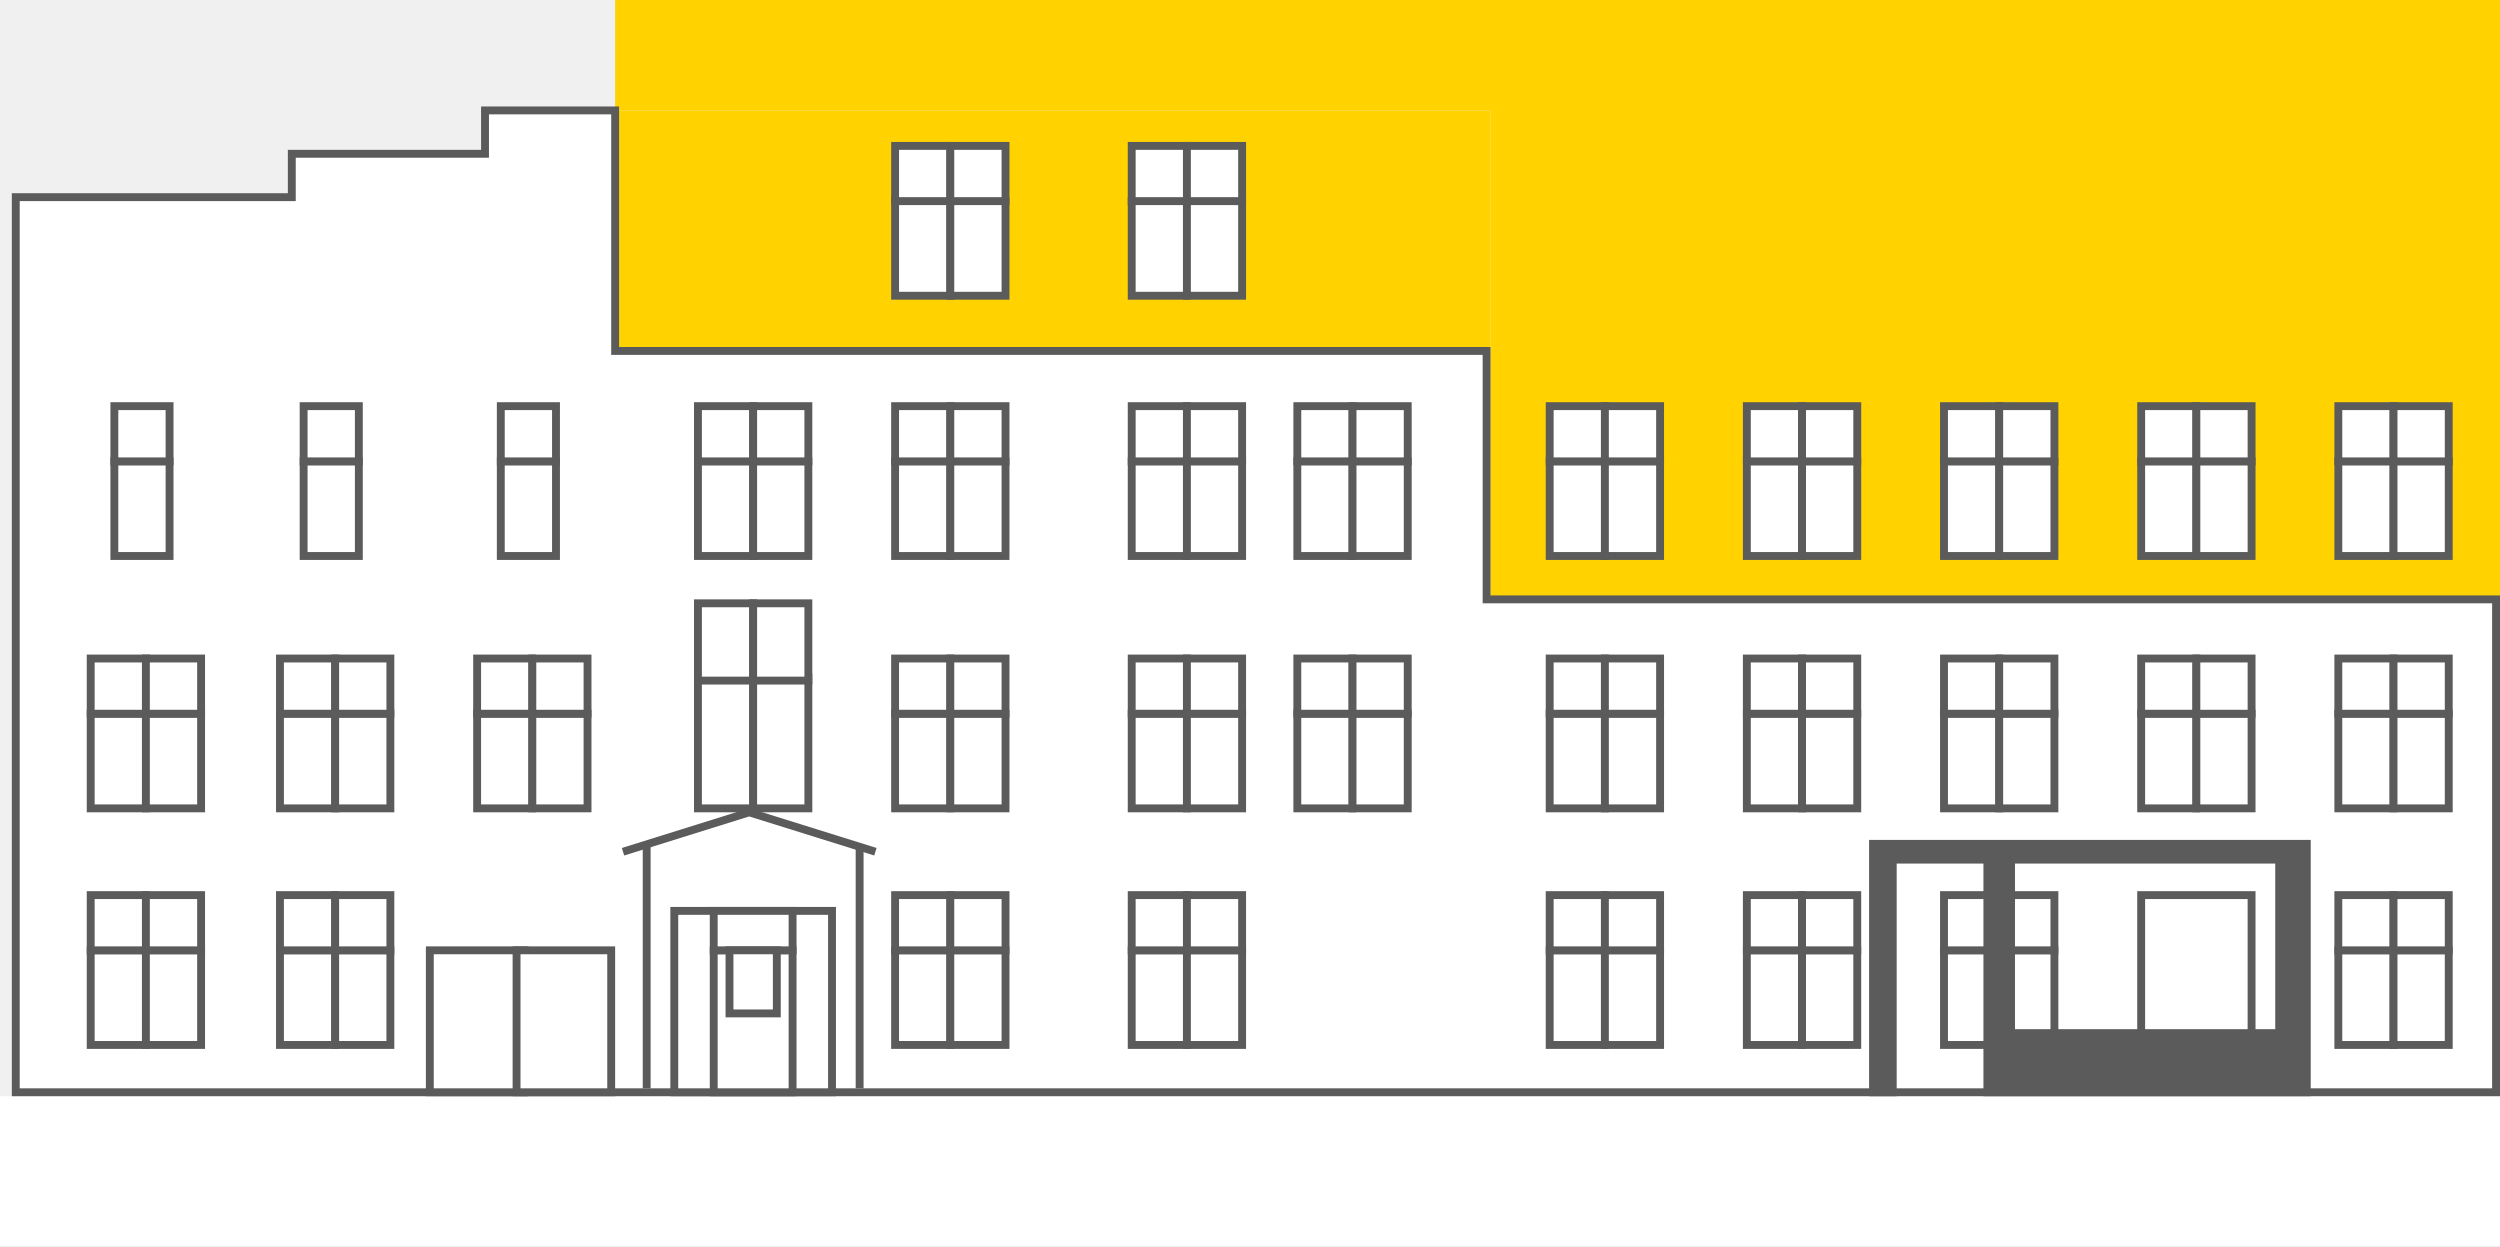
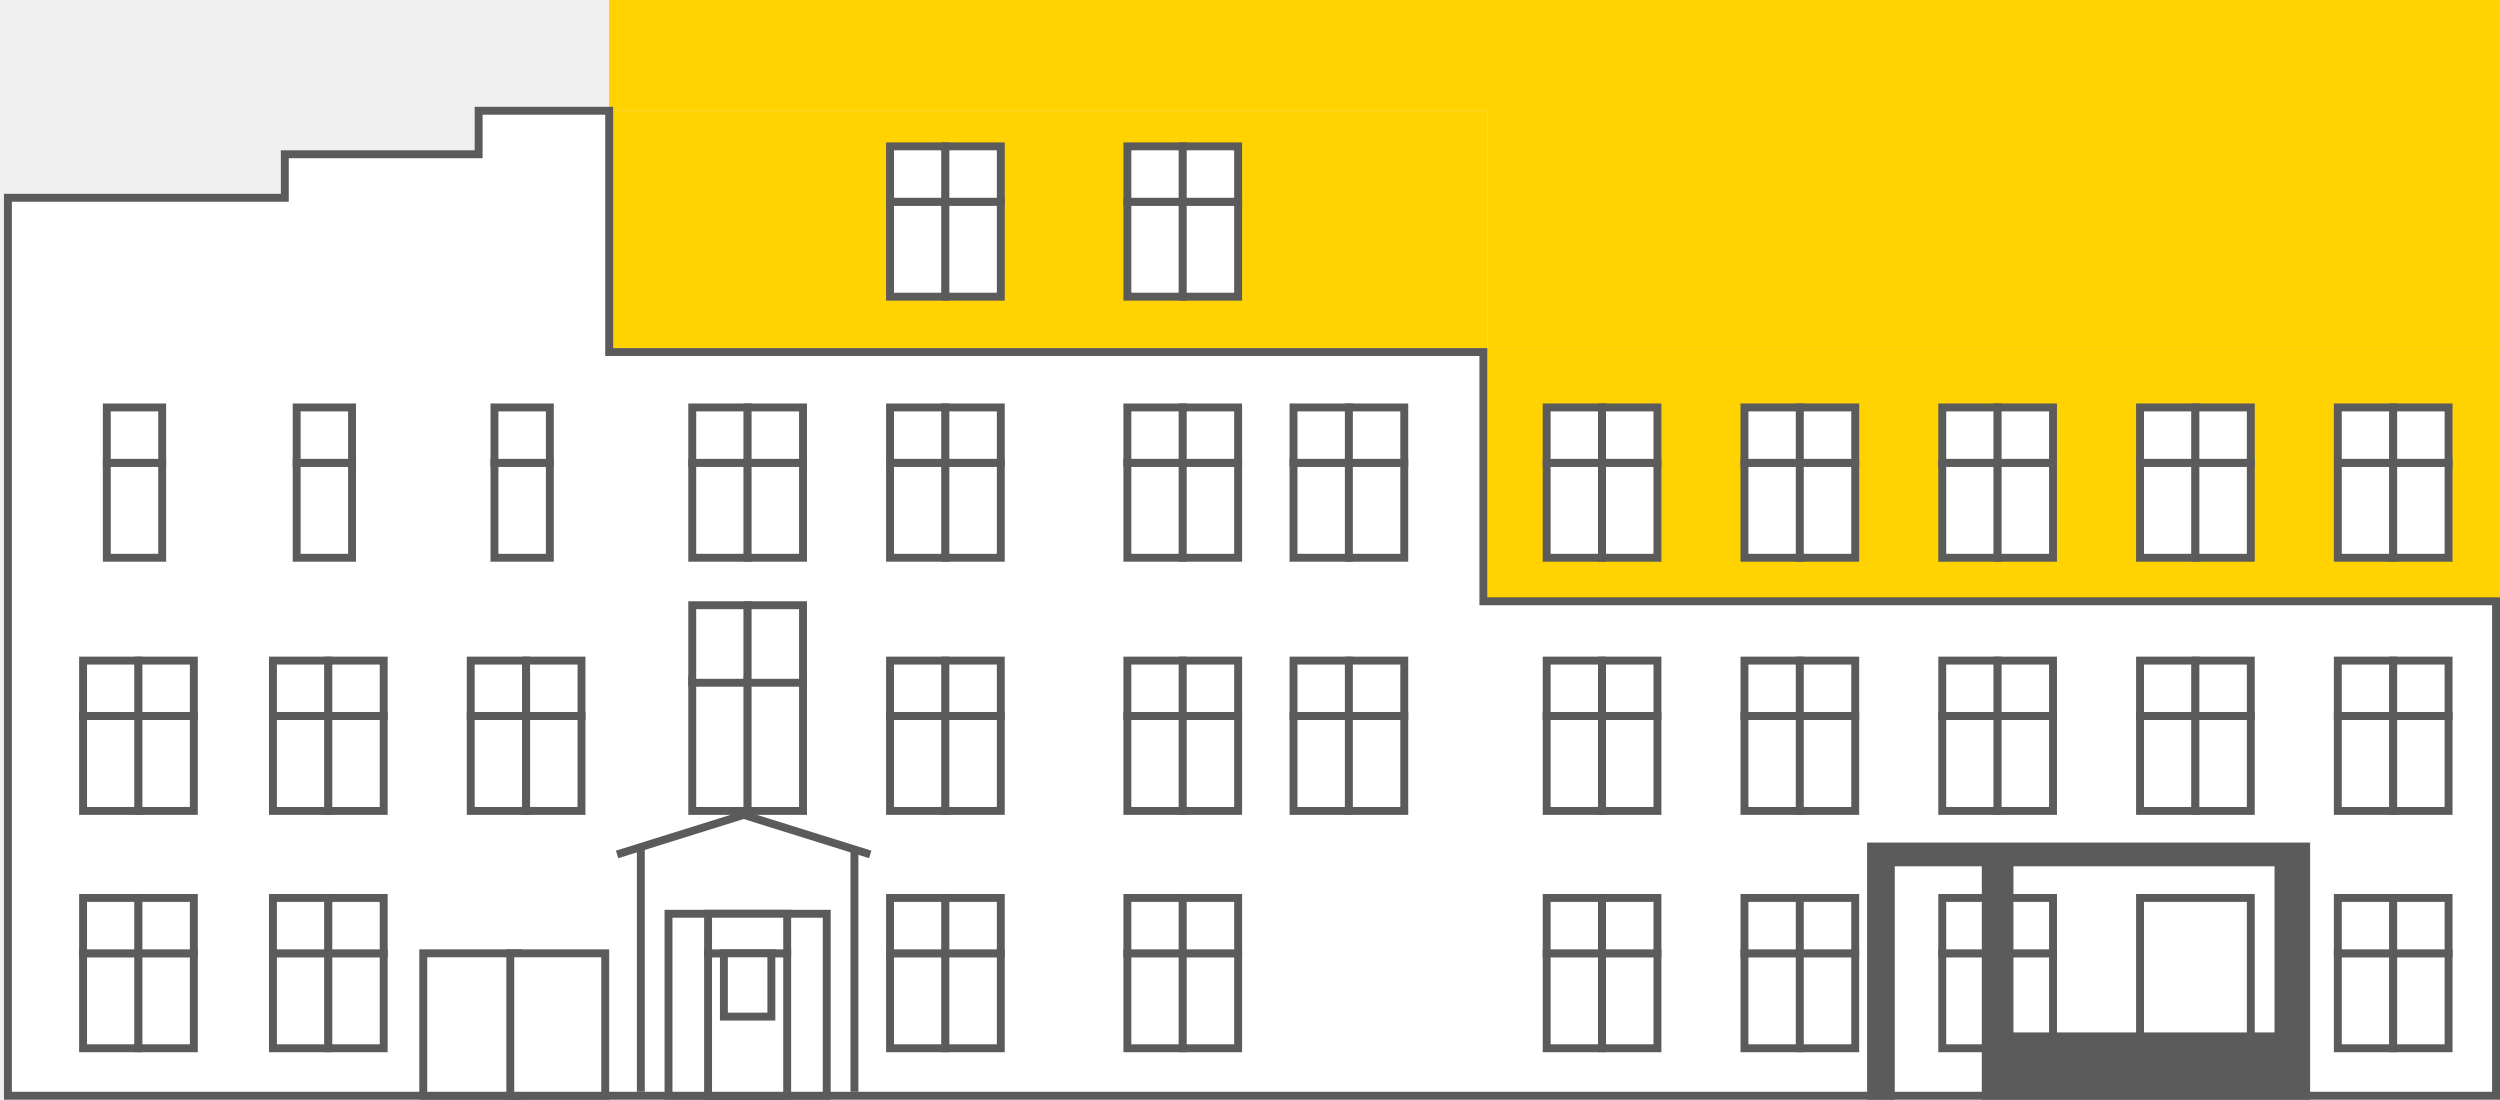
- <svg xmlns="http://www.w3.org/2000/svg" width="317" height="158" viewBox="0 0 317 158" fill="none">
-   <rect x="78" y="14" width="111" height="30" fill="#FFD200" />
-   <rect x="189" y="44" width="128" height="32" fill="#FFD200" />
-   <path fill-rule="evenodd" clip-rule="evenodd" d="M189 0H78V14H189V44H317V0H189.238H189Z" fill="#FFD200" />
-   <rect x="113.5" y="25.5" width="7" height="12" fill="white" stroke="#5B5B5B" />
-   <rect x="113.5" y="18.5" width="7" height="7" fill="white" stroke="#5B5B5B" />
-   <rect x="120.5" y="25.5" width="7" height="12" fill="white" stroke="#5B5B5B" />
-   <rect x="120.5" y="18.5" width="7" height="7" fill="white" stroke="#5B5B5B" />
-   <rect x="143.5" y="25.5" width="7" height="12" fill="white" stroke="#5B5B5B" />
-   <rect x="143.5" y="18.5" width="7" height="7" fill="white" stroke="#5B5B5B" />
-   <rect x="150.5" y="25.5" width="7" height="12" fill="white" stroke="#5B5B5B" />
-   <rect x="150.5" y="18.5" width="7" height="7" fill="white" stroke="#5B5B5B" />
-   <rect x="196.5" y="58.5" width="7" height="12" fill="white" stroke="#5B5B5B" />
-   <rect x="196.5" y="51.5" width="7" height="7" fill="white" stroke="#5B5B5B" />
-   <rect x="203.5" y="58.5" width="7" height="12" fill="white" stroke="#5B5B5B" />
-   <rect x="203.5" y="51.5" width="7" height="7" fill="white" stroke="#5B5B5B" />
-   <rect x="221.5" y="58.5" width="7" height="12" fill="white" stroke="#5B5B5B" />
-   <rect x="221.5" y="51.5" width="7" height="7" fill="white" stroke="#5B5B5B" />
-   <rect x="228.5" y="58.5" width="7" height="12" fill="white" stroke="#5B5B5B" />
-   <rect x="228.5" y="51.5" width="7" height="7" fill="white" stroke="#5B5B5B" />
-   <rect x="246.5" y="58.5" width="7" height="12" fill="white" stroke="#5B5B5B" />
-   <rect x="246.5" y="51.5" width="7" height="7" fill="white" stroke="#5B5B5B" />
-   <rect x="253.5" y="58.5" width="7" height="12" fill="white" stroke="#5B5B5B" />
-   <rect x="253.5" y="51.5" width="7" height="7" fill="white" stroke="#5B5B5B" />
-   <rect x="271.5" y="58.5" width="7" height="12" fill="white" stroke="#5B5B5B" />
-   <rect x="271.5" y="51.5" width="7" height="7" fill="white" stroke="#5B5B5B" />
-   <rect x="278.5" y="58.5" width="7" height="12" fill="white" stroke="#5B5B5B" />
-   <rect x="278.5" y="51.5" width="7" height="7" fill="white" stroke="#5B5B5B" />
-   <rect x="296.5" y="58.5" width="7" height="12" fill="white" stroke="#5B5B5B" />
-   <rect x="296.5" y="51.5" width="7" height="7" fill="white" stroke="#5B5B5B" />
-   <rect x="303.5" y="58.5" width="7" height="12" fill="white" stroke="#5B5B5B" />
-   <rect x="303.5" y="51.5" width="7" height="7" fill="white" stroke="#5B5B5B" />
-   <rect y="139" width="317" height="19" fill="white" />
-   <path d="M61.5 14H78V44.5H188.5V76H316.5V138.5H2V25H37V19.5H61.5V14Z" fill="white" stroke="#5B5B5B" />
-   <rect x="14.5" y="58.5" width="7" height="12" fill="white" stroke="#5B5B5B" />
-   <rect x="14.5" y="51.5" width="7" height="7" fill="white" stroke="#5B5B5B" />
-   <rect x="38.5" y="58.5" width="7" height="12" fill="white" stroke="#5B5B5B" />
-   <rect x="38.5" y="51.5" width="7" height="7" fill="white" stroke="#5B5B5B" />
-   <rect x="63.5" y="58.5" width="7" height="12" fill="white" stroke="#5B5B5B" />
-   <rect x="63.5" y="51.5" width="7" height="7" fill="white" stroke="#5B5B5B" />
-   <rect x="88.5" y="58.5" width="7" height="12" fill="white" stroke="#5B5B5B" />
-   <rect x="88.5" y="51.5" width="7" height="7" fill="white" stroke="#5B5B5B" />
-   <rect x="95.5" y="58.5" width="7" height="12" fill="white" stroke="#5B5B5B" />
-   <rect x="95.5" y="51.5" width="7" height="7" fill="white" stroke="#5B5B5B" />
-   <rect x="88.5" y="85.95" width="7" height="16.55" fill="white" stroke="#5B5B5B" />
-   <rect x="88.5" y="76.5" width="7" height="9.8" fill="white" stroke="#5B5B5B" />
-   <rect x="95.5" y="85.95" width="7" height="16.55" fill="white" stroke="#5B5B5B" />
-   <rect x="95.5" y="76.5" width="7" height="9.8" fill="white" stroke="#5B5B5B" />
-   <rect x="60.5" y="90.5" width="7" height="12" fill="white" stroke="#5B5B5B" />
-   <rect x="60.5" y="83.5" width="7" height="7" fill="white" stroke="#5B5B5B" />
-   <rect x="67.5" y="90.5" width="7" height="12" fill="white" stroke="#5B5B5B" />
-   <rect x="67.5" y="83.5" width="7" height="7" fill="white" stroke="#5B5B5B" />
-   <rect x="35.5" y="90.5" width="7" height="12" fill="white" stroke="#5B5B5B" />
-   <rect x="35.5" y="83.5" width="7" height="7" fill="white" stroke="#5B5B5B" />
-   <rect x="42.5" y="90.5" width="7" height="12" fill="white" stroke="#5B5B5B" />
-   <rect x="42.5" y="83.5" width="7" height="7" fill="white" stroke="#5B5B5B" />
-   <rect x="35.5" y="120.5" width="7" height="12" fill="white" stroke="#5B5B5B" />
-   <rect x="35.5" y="113.5" width="7" height="7" fill="white" stroke="#5B5B5B" />
-   <rect x="42.5" y="120.5" width="7" height="12" fill="white" stroke="#5B5B5B" />
-   <rect x="42.5" y="113.5" width="7" height="7" fill="white" stroke="#5B5B5B" />
-   <rect x="54.5" y="120.5" width="12" height="18" fill="white" stroke="#5B5B5B" />
-   <rect x="65.5" y="120.5" width="12" height="18" fill="white" stroke="#5B5B5B" />
-   <rect x="11.5" y="90.5" width="7" height="12" fill="white" stroke="#5B5B5B" />
-   <rect x="11.5" y="83.5" width="7" height="7" fill="white" stroke="#5B5B5B" />
-   <rect x="18.5" y="90.5" width="7" height="12" fill="white" stroke="#5B5B5B" />
-   <rect x="18.5" y="83.5" width="7" height="7" fill="white" stroke="#5B5B5B" />
-   <rect x="11.5" y="120.5" width="7" height="12" fill="white" stroke="#5B5B5B" />
-   <rect x="11.5" y="113.5" width="7" height="7" fill="white" stroke="#5B5B5B" />
-   <rect x="18.5" y="120.5" width="7" height="12" fill="white" stroke="#5B5B5B" />
-   <rect x="18.5" y="113.5" width="7" height="7" fill="white" stroke="#5B5B5B" />
-   <rect x="113.5" y="58.5" width="7" height="12" fill="white" stroke="#5B5B5B" />
-   <rect x="113.5" y="51.5" width="7" height="7" fill="white" stroke="#5B5B5B" />
-   <rect x="120.5" y="58.5" width="7" height="12" fill="white" stroke="#5B5B5B" />
-   <rect x="120.5" y="51.5" width="7" height="7" fill="white" stroke="#5B5B5B" />
-   <rect x="113.5" y="90.5" width="7" height="12" fill="white" stroke="#5B5B5B" />
-   <rect x="113.5" y="83.5" width="7" height="7" fill="white" stroke="#5B5B5B" />
-   <rect x="120.5" y="90.5" width="7" height="12" fill="white" stroke="#5B5B5B" />
-   <rect x="120.5" y="83.5" width="7" height="7" fill="white" stroke="#5B5B5B" />
-   <rect x="113.5" y="120.5" width="7" height="12" fill="white" stroke="#5B5B5B" />
-   <rect x="113.5" y="113.5" width="7" height="7" fill="white" stroke="#5B5B5B" />
-   <rect x="120.5" y="120.5" width="7" height="12" fill="white" stroke="#5B5B5B" />
-   <rect x="120.5" y="113.5" width="7" height="7" fill="white" stroke="#5B5B5B" />
-   <rect x="85.5" y="115.5" width="20" height="23" fill="white" stroke="#5B5B5B" />
-   <rect x="90.5" y="120.5" width="10" height="18" fill="white" stroke="#5B5B5B" />
-   <rect x="90.5" y="115.5" width="10" height="5" fill="white" stroke="#5B5B5B" />
-   <rect x="92.5" y="120.5" width="6" height="8" fill="white" stroke="#5B5B5B" />
-   <rect x="143.5" y="58.5" width="7" height="12" fill="white" stroke="#5B5B5B" />
-   <rect x="143.5" y="51.5" width="7" height="7" fill="white" stroke="#5B5B5B" />
-   <rect x="150.5" y="58.5" width="7" height="12" fill="white" stroke="#5B5B5B" />
-   <rect x="150.5" y="51.5" width="7" height="7" fill="white" stroke="#5B5B5B" />
-   <rect x="143.5" y="90.5" width="7" height="12" fill="white" stroke="#5B5B5B" />
-   <rect x="143.5" y="83.5" width="7" height="7" fill="white" stroke="#5B5B5B" />
-   <rect x="150.5" y="90.5" width="7" height="12" fill="white" stroke="#5B5B5B" />
-   <rect x="150.5" y="83.5" width="7" height="7" fill="white" stroke="#5B5B5B" />
-   <rect x="143.5" y="120.5" width="7" height="12" fill="white" stroke="#5B5B5B" />
-   <rect x="143.5" y="113.5" width="7" height="7" fill="white" stroke="#5B5B5B" />
-   <rect x="150.5" y="120.5" width="7" height="12" fill="white" stroke="#5B5B5B" />
-   <rect x="150.5" y="113.5" width="7" height="7" fill="white" stroke="#5B5B5B" />
-   <rect x="164.5" y="58.5" width="7" height="12" fill="white" stroke="#5B5B5B" />
-   <rect x="164.5" y="51.5" width="7" height="7" fill="white" stroke="#5B5B5B" />
-   <rect x="171.5" y="58.5" width="7" height="12" fill="white" stroke="#5B5B5B" />
-   <rect x="171.5" y="51.5" width="7" height="7" fill="white" stroke="#5B5B5B" />
-   <rect x="164.5" y="90.5" width="7" height="12" fill="white" stroke="#5B5B5B" />
-   <rect x="164.5" y="83.5" width="7" height="7" fill="white" stroke="#5B5B5B" />
-   <rect x="171.5" y="90.5" width="7" height="12" fill="white" stroke="#5B5B5B" />
-   <rect x="171.5" y="83.5" width="7" height="7" fill="white" stroke="#5B5B5B" />
-   <rect x="196.5" y="90.5" width="7" height="12" fill="white" stroke="#5B5B5B" />
-   <rect x="196.5" y="83.5" width="7" height="7" fill="white" stroke="#5B5B5B" />
-   <rect x="203.5" y="90.5" width="7" height="12" fill="white" stroke="#5B5B5B" />
-   <rect x="203.5" y="83.5" width="7" height="7" fill="white" stroke="#5B5B5B" />
-   <rect x="196.5" y="120.5" width="7" height="12" fill="white" stroke="#5B5B5B" />
-   <rect x="196.5" y="113.5" width="7" height="7" fill="white" stroke="#5B5B5B" />
-   <rect x="203.5" y="120.5" width="7" height="12" fill="white" stroke="#5B5B5B" />
-   <rect x="203.5" y="113.5" width="7" height="7" fill="white" stroke="#5B5B5B" />
-   <rect x="221.5" y="90.5" width="7" height="12" fill="white" stroke="#5B5B5B" />
-   <rect x="221.5" y="83.5" width="7" height="7" fill="white" stroke="#5B5B5B" />
-   <rect x="228.5" y="90.5" width="7" height="12" fill="white" stroke="#5B5B5B" />
-   <rect x="228.5" y="83.5" width="7" height="7" fill="white" stroke="#5B5B5B" />
-   <rect x="221.5" y="120.5" width="7" height="12" fill="white" stroke="#5B5B5B" />
-   <rect x="221.5" y="113.5" width="7" height="7" fill="white" stroke="#5B5B5B" />
-   <rect x="228.5" y="120.5" width="7" height="12" fill="white" stroke="#5B5B5B" />
-   <rect x="228.5" y="113.5" width="7" height="7" fill="white" stroke="#5B5B5B" />
-   <rect x="246.5" y="90.5" width="7" height="12" fill="white" stroke="#5B5B5B" />
-   <rect x="246.5" y="83.5" width="7" height="7" fill="white" stroke="#5B5B5B" />
-   <rect x="253.5" y="90.5" width="7" height="12" fill="white" stroke="#5B5B5B" />
-   <rect x="253.5" y="83.5" width="7" height="7" fill="white" stroke="#5B5B5B" />
-   <rect x="246.5" y="120.5" width="7" height="12" fill="white" stroke="#5B5B5B" />
-   <rect x="246.5" y="113.5" width="7" height="7" fill="white" stroke="#5B5B5B" />
-   <rect x="253.5" y="120.5" width="7" height="12" fill="white" stroke="#5B5B5B" />
-   <rect x="253.5" y="113.5" width="7" height="7" fill="white" stroke="#5B5B5B" />
-   <rect x="271.5" y="90.5" width="7" height="12" fill="white" stroke="#5B5B5B" />
-   <rect x="271.5" y="83.5" width="7" height="7" fill="white" stroke="#5B5B5B" />
-   <rect x="278.5" y="90.5" width="7" height="12" fill="white" stroke="#5B5B5B" />
-   <rect x="278.5" y="83.5" width="7" height="7" fill="white" stroke="#5B5B5B" />
-   <rect x="271.5" y="113.5" width="14" height="19" fill="white" stroke="#5B5B5B" />
-   <rect x="296.5" y="90.5" width="7" height="12" fill="white" stroke="#5B5B5B" />
-   <rect x="296.5" y="83.5" width="7" height="7" fill="white" stroke="#5B5B5B" />
-   <rect x="303.5" y="90.5" width="7" height="12" fill="white" stroke="#5B5B5B" />
-   <rect x="303.5" y="83.5" width="7" height="7" fill="white" stroke="#5B5B5B" />
-   <rect x="296.5" y="120.5" width="7" height="12" fill="white" stroke="#5B5B5B" />
-   <rect x="296.5" y="113.5" width="7" height="7" fill="white" stroke="#5B5B5B" />
-   <rect x="303.5" y="120.5" width="7" height="12" fill="white" stroke="#5B5B5B" />
-   <rect x="303.5" y="113.5" width="7" height="7" fill="white" stroke="#5B5B5B" />
-   <path d="M79 108L95 103L111 108" stroke="#5B5B5B" />
-   <path d="M82 138V107" stroke="#5B5B5B" />
-   <path d="M109 138V107.5" stroke="#5B5B5B" />
-   <path fill-rule="evenodd" clip-rule="evenodd" d="M237.5 138.5V107H292.5V138.5H289.5H252V109H240V138.5H237.5ZM289 109H255V131H289V109Z" fill="#5B5B5B" />
-   <path d="M237.5 107V106.5H237V107H237.5ZM237.5 138.5H237V139H237.5V138.5ZM292.5 107H293V106.5H292.5V107ZM292.5 138.5V139H293V138.5H292.5ZM252 138.5H251.5V139H252V138.5ZM252 109H252.5V108.5H252V109ZM240 109V108.5H239.5V109H240ZM240 138.5V139H240.5V138.5H240ZM255 109V108.5H254.5V109H255ZM289 109H289.5V108.5H289V109ZM255 131H254.5V131.5H255V131ZM289 131V131.5H289.5V131H289ZM237 107V138.5H238V107H237ZM292.5 106.5H237.5V107.5H292.5V106.5ZM293 138.5V107H292V138.5H293ZM289.5 139H292.5V138H289.5V139ZM252 139H289.5V138H252V139ZM251.5 109V138.5H252.5V109H251.5ZM240 109.5H252V108.5H240V109.5ZM240.5 138.5V109H239.5V138.5H240.5ZM237.5 139H240V138H237.5V139ZM255 109.5H289V108.5H255V109.5ZM255.5 131V109H254.5V131H255.5ZM289 130.5H255V131.5H289V130.5ZM288.5 109V131H289.5V109H288.5Z" fill="#5B5B5B" />
+ <svg xmlns="http://www.w3.org/2000/svg" width="316" height="139" viewBox="0 0 316 139" fill="none">
+   <rect x="77" y="14" width="111" height="30" fill="#FFD200" />
+   <rect x="188" y="44" width="128" height="32" fill="#FFD200" />
+   <path fill-rule="evenodd" clip-rule="evenodd" d="M188 0H77V14H188V44H316V0H188.238H188Z" fill="#FFD200" />
+   <rect x="112.5" y="25.5" width="7" height="12" fill="white" stroke="#5B5B5B" />
+   <rect x="112.5" y="18.5" width="7" height="7" fill="white" stroke="#5B5B5B" />
+   <rect x="119.5" y="25.5" width="7" height="12" fill="white" stroke="#5B5B5B" />
+   <rect x="119.5" y="18.5" width="7" height="7" fill="white" stroke="#5B5B5B" />
+   <rect x="142.5" y="25.5" width="7" height="12" fill="white" stroke="#5B5B5B" />
+   <rect x="142.5" y="18.5" width="7" height="7" fill="white" stroke="#5B5B5B" />
+   <rect x="149.5" y="25.5" width="7" height="12" fill="white" stroke="#5B5B5B" />
+   <rect x="149.5" y="18.5" width="7" height="7" fill="white" stroke="#5B5B5B" />
+   <rect x="195.5" y="58.5" width="7" height="12" fill="white" stroke="#5B5B5B" />
+   <rect x="195.5" y="51.5" width="7" height="7" fill="white" stroke="#5B5B5B" />
+   <rect x="202.5" y="58.5" width="7" height="12" fill="white" stroke="#5B5B5B" />
+   <rect x="202.5" y="51.5" width="7" height="7" fill="white" stroke="#5B5B5B" />
+   <rect x="220.5" y="58.5" width="7" height="12" fill="white" stroke="#5B5B5B" />
+   <rect x="220.5" y="51.5" width="7" height="7" fill="white" stroke="#5B5B5B" />
+   <rect x="227.5" y="58.5" width="7" height="12" fill="white" stroke="#5B5B5B" />
+   <rect x="227.5" y="51.5" width="7" height="7" fill="white" stroke="#5B5B5B" />
+   <rect x="245.5" y="58.5" width="7" height="12" fill="white" stroke="#5B5B5B" />
+   <rect x="245.5" y="51.5" width="7" height="7" fill="white" stroke="#5B5B5B" />
+   <rect x="252.5" y="58.5" width="7" height="12" fill="white" stroke="#5B5B5B" />
+   <rect x="252.5" y="51.5" width="7" height="7" fill="white" stroke="#5B5B5B" />
+   <rect x="270.5" y="58.5" width="7" height="12" fill="white" stroke="#5B5B5B" />
+   <rect x="270.5" y="51.5" width="7" height="7" fill="white" stroke="#5B5B5B" />
+   <rect x="277.5" y="58.5" width="7" height="12" fill="white" stroke="#5B5B5B" />
+   <rect x="277.5" y="51.5" width="7" height="7" fill="white" stroke="#5B5B5B" />
+   <rect x="295.5" y="58.5" width="7" height="12" fill="white" stroke="#5B5B5B" />
+   <rect x="295.5" y="51.5" width="7" height="7" fill="white" stroke="#5B5B5B" />
+   <rect x="302.5" y="58.5" width="7" height="12" fill="white" stroke="#5B5B5B" />
+   <rect x="302.5" y="51.5" width="7" height="7" fill="white" stroke="#5B5B5B" />
+   <path d="M60.5 14H77V44.5H187.5V76H315.5V138.5H1V25H36V19.5H60.5V14Z" fill="white" stroke="#5B5B5B" />
+   <rect x="13.5" y="58.5" width="7" height="12" fill="white" stroke="#5B5B5B" />
+   <rect x="13.5" y="51.5" width="7" height="7" fill="white" stroke="#5B5B5B" />
+   <rect x="37.5" y="58.5" width="7" height="12" fill="white" stroke="#5B5B5B" />
+   <rect x="37.5" y="51.5" width="7" height="7" fill="white" stroke="#5B5B5B" />
+   <rect x="62.5" y="58.5" width="7" height="12" fill="white" stroke="#5B5B5B" />
+   <rect x="62.5" y="51.5" width="7" height="7" fill="white" stroke="#5B5B5B" />
+   <rect x="87.5" y="58.5" width="7" height="12" fill="white" stroke="#5B5B5B" />
+   <rect x="87.5" y="51.5" width="7" height="7" fill="white" stroke="#5B5B5B" />
+   <rect x="94.5" y="58.5" width="7" height="12" fill="white" stroke="#5B5B5B" />
+   <rect x="94.5" y="51.5" width="7" height="7" fill="white" stroke="#5B5B5B" />
+   <rect x="87.5" y="85.95" width="7" height="16.55" fill="white" stroke="#5B5B5B" />
+   <rect x="87.5" y="76.5" width="7" height="9.8" fill="white" stroke="#5B5B5B" />
+   <rect x="94.5" y="85.95" width="7" height="16.55" fill="white" stroke="#5B5B5B" />
+   <rect x="94.5" y="76.5" width="7" height="9.8" fill="white" stroke="#5B5B5B" />
+   <rect x="59.5" y="90.5" width="7" height="12" fill="white" stroke="#5B5B5B" />
+   <rect x="59.5" y="83.5" width="7" height="7" fill="white" stroke="#5B5B5B" />
+   <rect x="66.5" y="90.5" width="7" height="12" fill="white" stroke="#5B5B5B" />
+   <rect x="66.5" y="83.5" width="7" height="7" fill="white" stroke="#5B5B5B" />
+   <rect x="34.5" y="90.5" width="7" height="12" fill="white" stroke="#5B5B5B" />
+   <rect x="34.5" y="83.5" width="7" height="7" fill="white" stroke="#5B5B5B" />
+   <rect x="41.5" y="90.5" width="7" height="12" fill="white" stroke="#5B5B5B" />
+   <rect x="41.5" y="83.5" width="7" height="7" fill="white" stroke="#5B5B5B" />
+   <rect x="34.5" y="120.5" width="7" height="12" fill="white" stroke="#5B5B5B" />
+   <rect x="34.5" y="113.5" width="7" height="7" fill="white" stroke="#5B5B5B" />
+   <rect x="41.5" y="120.5" width="7" height="12" fill="white" stroke="#5B5B5B" />
+   <rect x="41.5" y="113.5" width="7" height="7" fill="white" stroke="#5B5B5B" />
+   <rect x="53.5" y="120.5" width="12" height="18" fill="white" stroke="#5B5B5B" />
+   <rect x="64.5" y="120.5" width="12" height="18" fill="white" stroke="#5B5B5B" />
+   <rect x="10.5" y="90.5" width="7" height="12" fill="white" stroke="#5B5B5B" />
+   <rect x="10.5" y="83.5" width="7" height="7" fill="white" stroke="#5B5B5B" />
+   <rect x="17.5" y="90.5" width="7" height="12" fill="white" stroke="#5B5B5B" />
+   <rect x="17.5" y="83.5" width="7" height="7" fill="white" stroke="#5B5B5B" />
+   <rect x="10.5" y="120.5" width="7" height="12" fill="white" stroke="#5B5B5B" />
+   <rect x="10.5" y="113.5" width="7" height="7" fill="white" stroke="#5B5B5B" />
+   <rect x="17.5" y="120.5" width="7" height="12" fill="white" stroke="#5B5B5B" />
+   <rect x="17.5" y="113.5" width="7" height="7" fill="white" stroke="#5B5B5B" />
+   <rect x="112.5" y="58.5" width="7" height="12" fill="white" stroke="#5B5B5B" />
+   <rect x="112.5" y="51.5" width="7" height="7" fill="white" stroke="#5B5B5B" />
+   <rect x="119.5" y="58.5" width="7" height="12" fill="white" stroke="#5B5B5B" />
+   <rect x="119.5" y="51.5" width="7" height="7" fill="white" stroke="#5B5B5B" />
+   <rect x="112.5" y="90.5" width="7" height="12" fill="white" stroke="#5B5B5B" />
+   <rect x="112.5" y="83.5" width="7" height="7" fill="white" stroke="#5B5B5B" />
+   <rect x="119.5" y="90.5" width="7" height="12" fill="white" stroke="#5B5B5B" />
+   <rect x="119.5" y="83.5" width="7" height="7" fill="white" stroke="#5B5B5B" />
+   <rect x="112.5" y="120.5" width="7" height="12" fill="white" stroke="#5B5B5B" />
+   <rect x="112.5" y="113.5" width="7" height="7" fill="white" stroke="#5B5B5B" />
+   <rect x="119.5" y="120.5" width="7" height="12" fill="white" stroke="#5B5B5B" />
+   <rect x="119.5" y="113.5" width="7" height="7" fill="white" stroke="#5B5B5B" />
+   <rect x="84.5" y="115.5" width="20" height="23" fill="white" stroke="#5B5B5B" />
+   <rect x="89.5" y="120.5" width="10" height="18" fill="white" stroke="#5B5B5B" />
+   <rect x="89.5" y="115.5" width="10" height="5" fill="white" stroke="#5B5B5B" />
+   <rect x="91.5" y="120.5" width="6" height="8" fill="white" stroke="#5B5B5B" />
+   <rect x="142.5" y="58.5" width="7" height="12" fill="white" stroke="#5B5B5B" />
+   <rect x="142.5" y="51.5" width="7" height="7" fill="white" stroke="#5B5B5B" />
+   <rect x="149.5" y="58.5" width="7" height="12" fill="white" stroke="#5B5B5B" />
+   <rect x="149.5" y="51.5" width="7" height="7" fill="white" stroke="#5B5B5B" />
+   <rect x="142.5" y="90.5" width="7" height="12" fill="white" stroke="#5B5B5B" />
+   <rect x="142.5" y="83.5" width="7" height="7" fill="white" stroke="#5B5B5B" />
+   <rect x="149.5" y="90.5" width="7" height="12" fill="white" stroke="#5B5B5B" />
+   <rect x="149.5" y="83.5" width="7" height="7" fill="white" stroke="#5B5B5B" />
+   <rect x="142.5" y="120.5" width="7" height="12" fill="white" stroke="#5B5B5B" />
+   <rect x="142.5" y="113.5" width="7" height="7" fill="white" stroke="#5B5B5B" />
+   <rect x="149.5" y="120.5" width="7" height="12" fill="white" stroke="#5B5B5B" />
+   <rect x="149.5" y="113.5" width="7" height="7" fill="white" stroke="#5B5B5B" />
+   <rect x="163.5" y="58.5" width="7" height="12" fill="white" stroke="#5B5B5B" />
+   <rect x="163.5" y="51.5" width="7" height="7" fill="white" stroke="#5B5B5B" />
+   <rect x="170.5" y="58.5" width="7" height="12" fill="white" stroke="#5B5B5B" />
+   <rect x="170.5" y="51.5" width="7" height="7" fill="white" stroke="#5B5B5B" />
+   <rect x="163.5" y="90.5" width="7" height="12" fill="white" stroke="#5B5B5B" />
+   <rect x="163.5" y="83.5" width="7" height="7" fill="white" stroke="#5B5B5B" />
+   <rect x="170.5" y="90.5" width="7" height="12" fill="white" stroke="#5B5B5B" />
+   <rect x="170.5" y="83.5" width="7" height="7" fill="white" stroke="#5B5B5B" />
+   <rect x="195.5" y="90.5" width="7" height="12" fill="white" stroke="#5B5B5B" />
+   <rect x="195.5" y="83.5" width="7" height="7" fill="white" stroke="#5B5B5B" />
+   <rect x="202.5" y="90.5" width="7" height="12" fill="white" stroke="#5B5B5B" />
+   <rect x="202.5" y="83.5" width="7" height="7" fill="white" stroke="#5B5B5B" />
+   <rect x="195.5" y="120.5" width="7" height="12" fill="white" stroke="#5B5B5B" />
+   <rect x="195.5" y="113.5" width="7" height="7" fill="white" stroke="#5B5B5B" />
+   <rect x="202.5" y="120.5" width="7" height="12" fill="white" stroke="#5B5B5B" />
+   <rect x="202.5" y="113.5" width="7" height="7" fill="white" stroke="#5B5B5B" />
+   <rect x="220.5" y="90.5" width="7" height="12" fill="white" stroke="#5B5B5B" />
+   <rect x="220.5" y="83.5" width="7" height="7" fill="white" stroke="#5B5B5B" />
+   <rect x="227.5" y="90.5" width="7" height="12" fill="white" stroke="#5B5B5B" />
+   <rect x="227.5" y="83.5" width="7" height="7" fill="white" stroke="#5B5B5B" />
+   <rect x="220.5" y="120.5" width="7" height="12" fill="white" stroke="#5B5B5B" />
+   <rect x="220.5" y="113.5" width="7" height="7" fill="white" stroke="#5B5B5B" />
+   <rect x="227.5" y="120.5" width="7" height="12" fill="white" stroke="#5B5B5B" />
+   <rect x="227.5" y="113.5" width="7" height="7" fill="white" stroke="#5B5B5B" />
+   <rect x="245.5" y="90.5" width="7" height="12" fill="white" stroke="#5B5B5B" />
+   <rect x="245.5" y="83.5" width="7" height="7" fill="white" stroke="#5B5B5B" />
+   <rect x="252.5" y="90.5" width="7" height="12" fill="white" stroke="#5B5B5B" />
+   <rect x="252.5" y="83.5" width="7" height="7" fill="white" stroke="#5B5B5B" />
+   <rect x="245.5" y="120.5" width="7" height="12" fill="white" stroke="#5B5B5B" />
+   <rect x="245.5" y="113.5" width="7" height="7" fill="white" stroke="#5B5B5B" />
+   <rect x="252.5" y="120.5" width="7" height="12" fill="white" stroke="#5B5B5B" />
+   <rect x="252.5" y="113.5" width="7" height="7" fill="white" stroke="#5B5B5B" />
+   <rect x="270.5" y="90.5" width="7" height="12" fill="white" stroke="#5B5B5B" />
+   <rect x="270.5" y="83.5" width="7" height="7" fill="white" stroke="#5B5B5B" />
+   <rect x="277.5" y="90.5" width="7" height="12" fill="white" stroke="#5B5B5B" />
+   <rect x="277.5" y="83.5" width="7" height="7" fill="white" stroke="#5B5B5B" />
+   <rect x="270.5" y="113.5" width="14" height="19" fill="white" stroke="#5B5B5B" />
+   <rect x="295.5" y="90.5" width="7" height="12" fill="white" stroke="#5B5B5B" />
+   <rect x="295.5" y="83.5" width="7" height="7" fill="white" stroke="#5B5B5B" />
+   <rect x="302.5" y="90.5" width="7" height="12" fill="white" stroke="#5B5B5B" />
+   <rect x="302.5" y="83.5" width="7" height="7" fill="white" stroke="#5B5B5B" />
+   <rect x="295.5" y="120.5" width="7" height="12" fill="white" stroke="#5B5B5B" />
+   <rect x="295.5" y="113.5" width="7" height="7" fill="white" stroke="#5B5B5B" />
+   <rect x="302.5" y="120.5" width="7" height="12" fill="white" stroke="#5B5B5B" />
+   <rect x="302.5" y="113.5" width="7" height="7" fill="white" stroke="#5B5B5B" />
+   <path d="M78 108L94 103L110 108" stroke="#5B5B5B" />
+   <path d="M81 138V107" stroke="#5B5B5B" />
+   <path d="M108 138V107.5" stroke="#5B5B5B" />
+   <path fill-rule="evenodd" clip-rule="evenodd" d="M236.5 138.5V107H291.5V138.5H288.5H251V109H239V138.5H236.5ZM288 109H254V131H288V109Z" fill="#5B5B5B" />
+   <path d="M236.5 107V106.5H236V107H236.5ZM236.5 138.5H236V139H236.5V138.5ZM291.5 107H292V106.5H291.5V107ZM291.5 138.5V139H292V138.5H291.5ZM251 138.5H250.5V139H251V138.5ZM251 109H251.5V108.5H251V109ZM239 109V108.5H238.5V109H239ZM239 138.5V139H239.5V138.5H239ZM254 109V108.5H253.5V109H254ZM288 109H288.5V108.5H288V109ZM254 131H253.5V131.5H254V131ZM288 131V131.5H288.5V131H288ZM236 107V138.5H237V107H236ZM291.5 106.5H236.5V107.5H291.5V106.5ZM292 138.5V107H291V138.5H292ZM288.5 139H291.5V138H288.5V139ZM251 139H288.5V138H251V139ZM250.5 109V138.5H251.5V109H250.5ZM239 109.5H251V108.5H239V109.5ZM239.5 138.5V109H238.5V138.5H239.5ZM236.5 139H239V138H236.5V139ZM254 109.5H288V108.5H254V109.5ZM254.5 131V109H253.5V131H254.5ZM288 130.5H254V131.5H288V130.5ZM287.5 109V131H288.5V109H287.5Z" fill="#5B5B5B" />
</svg>
